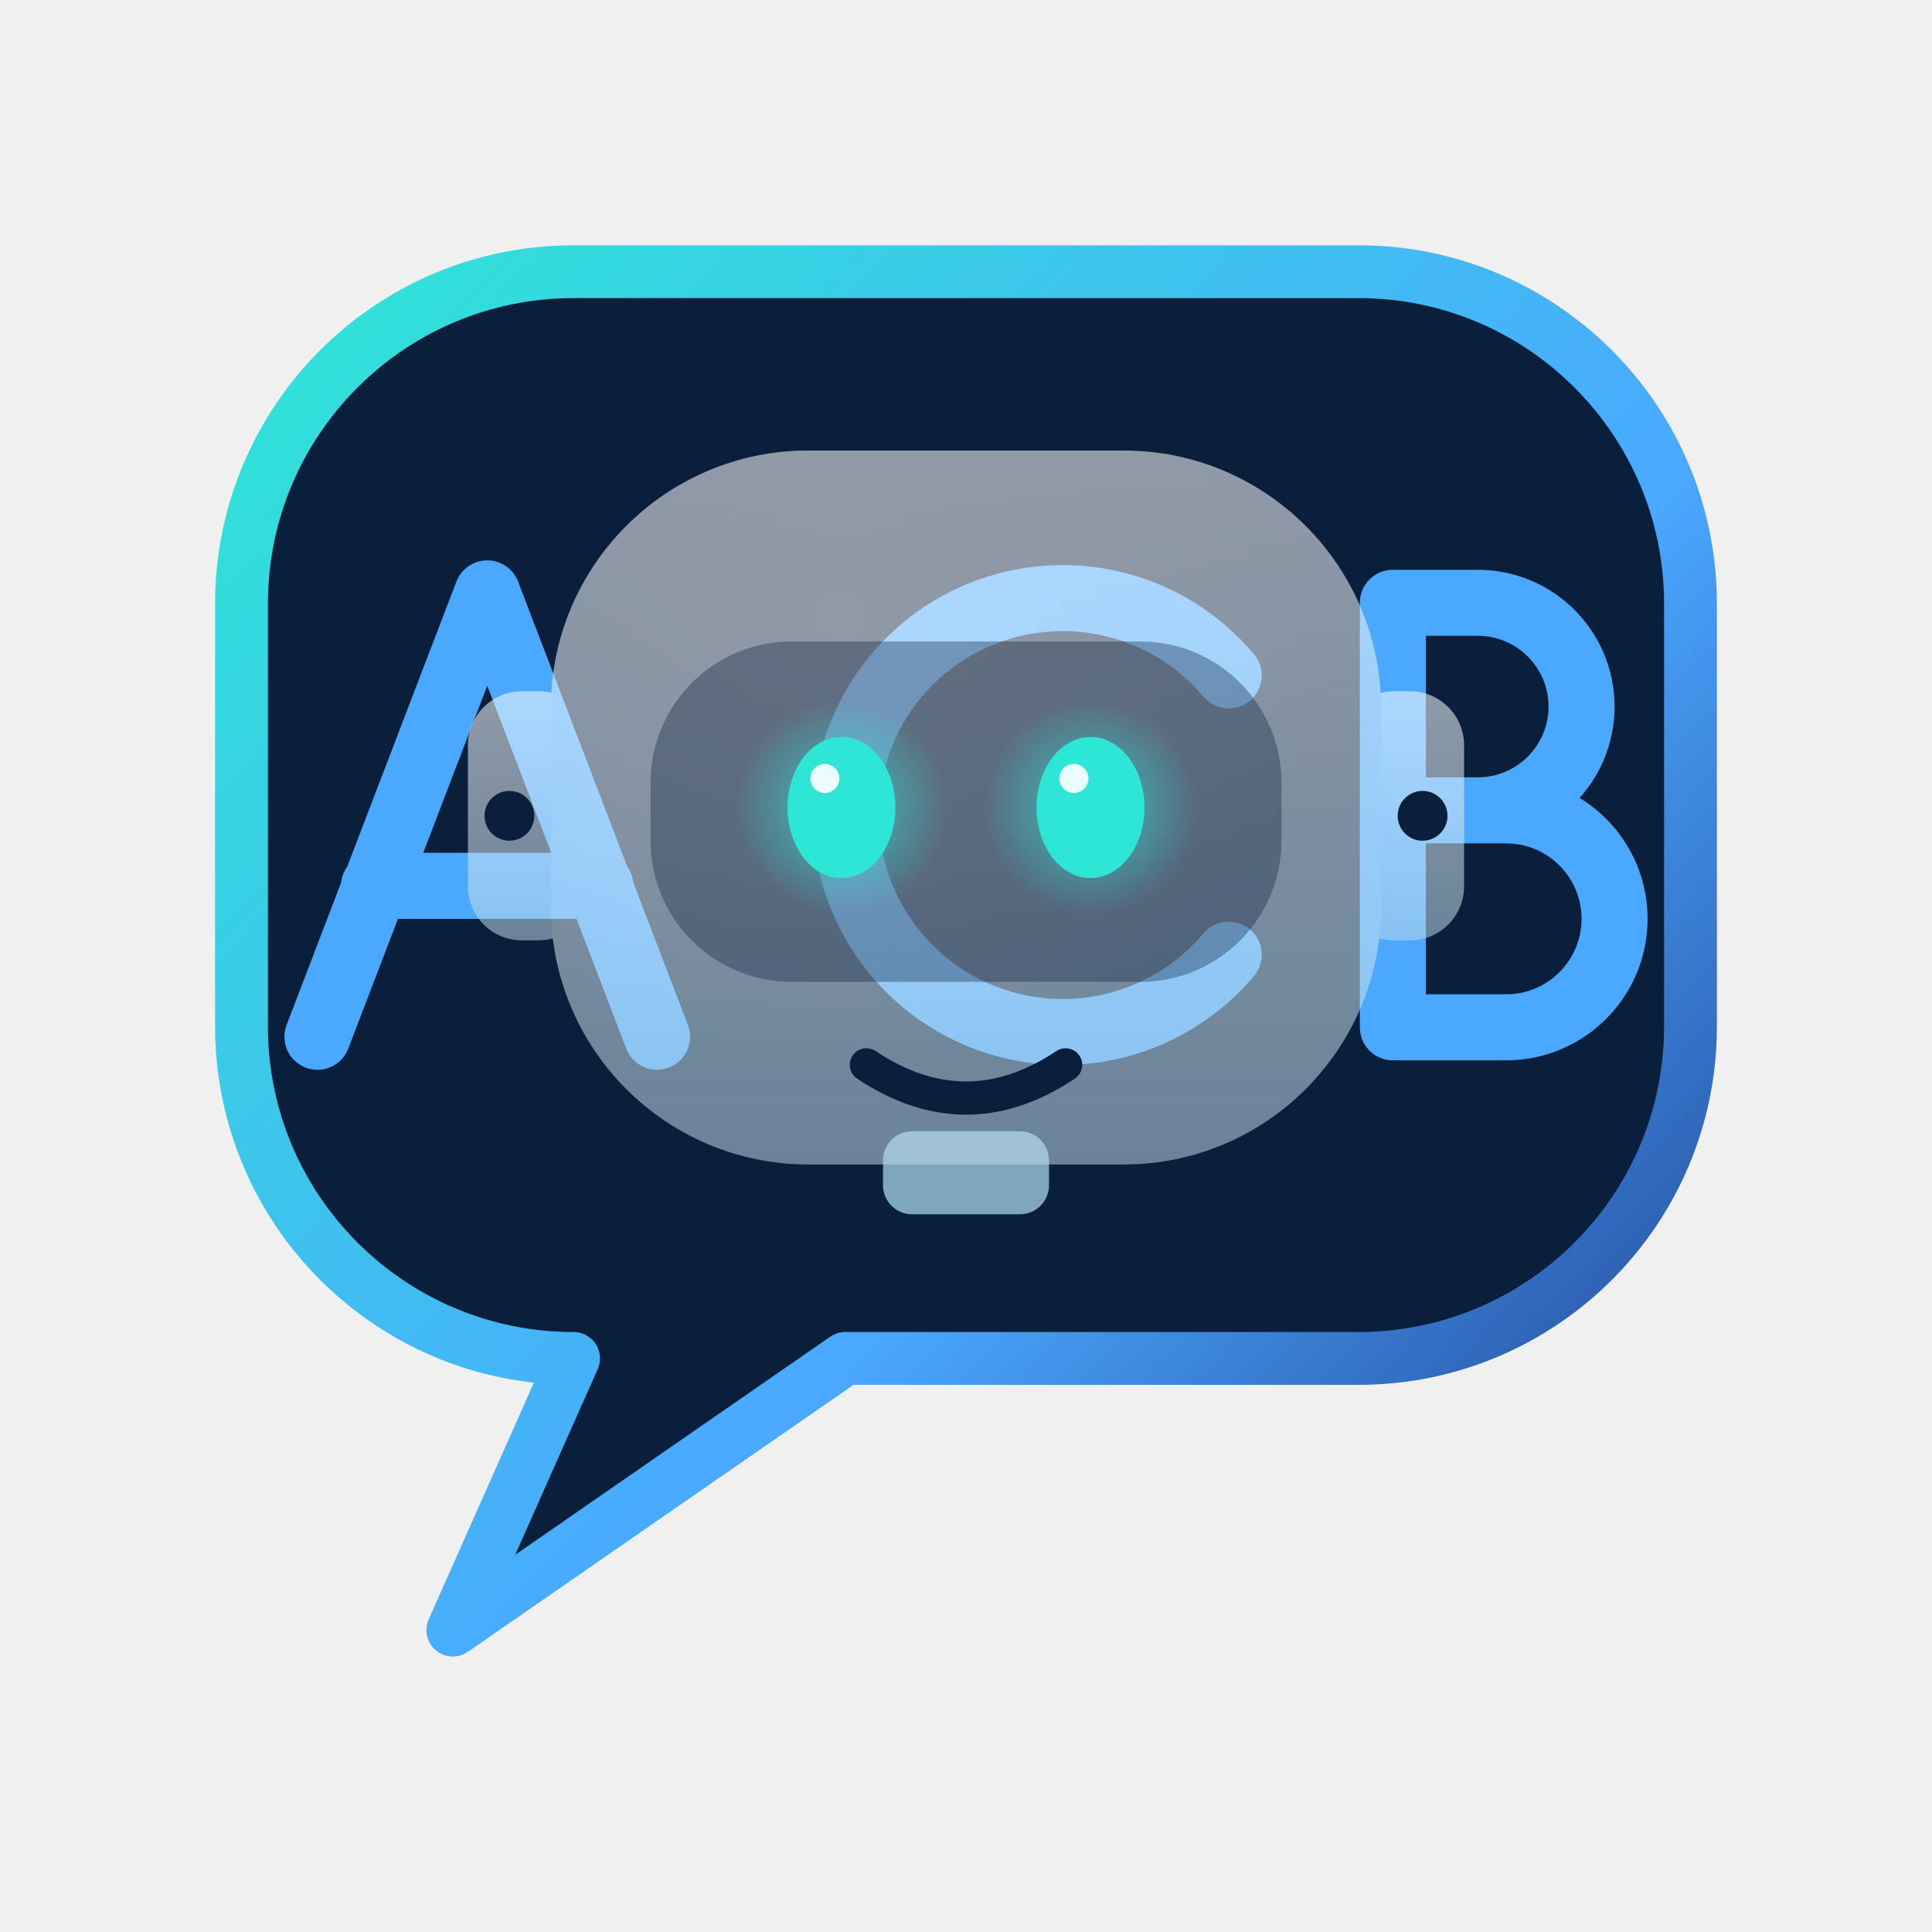
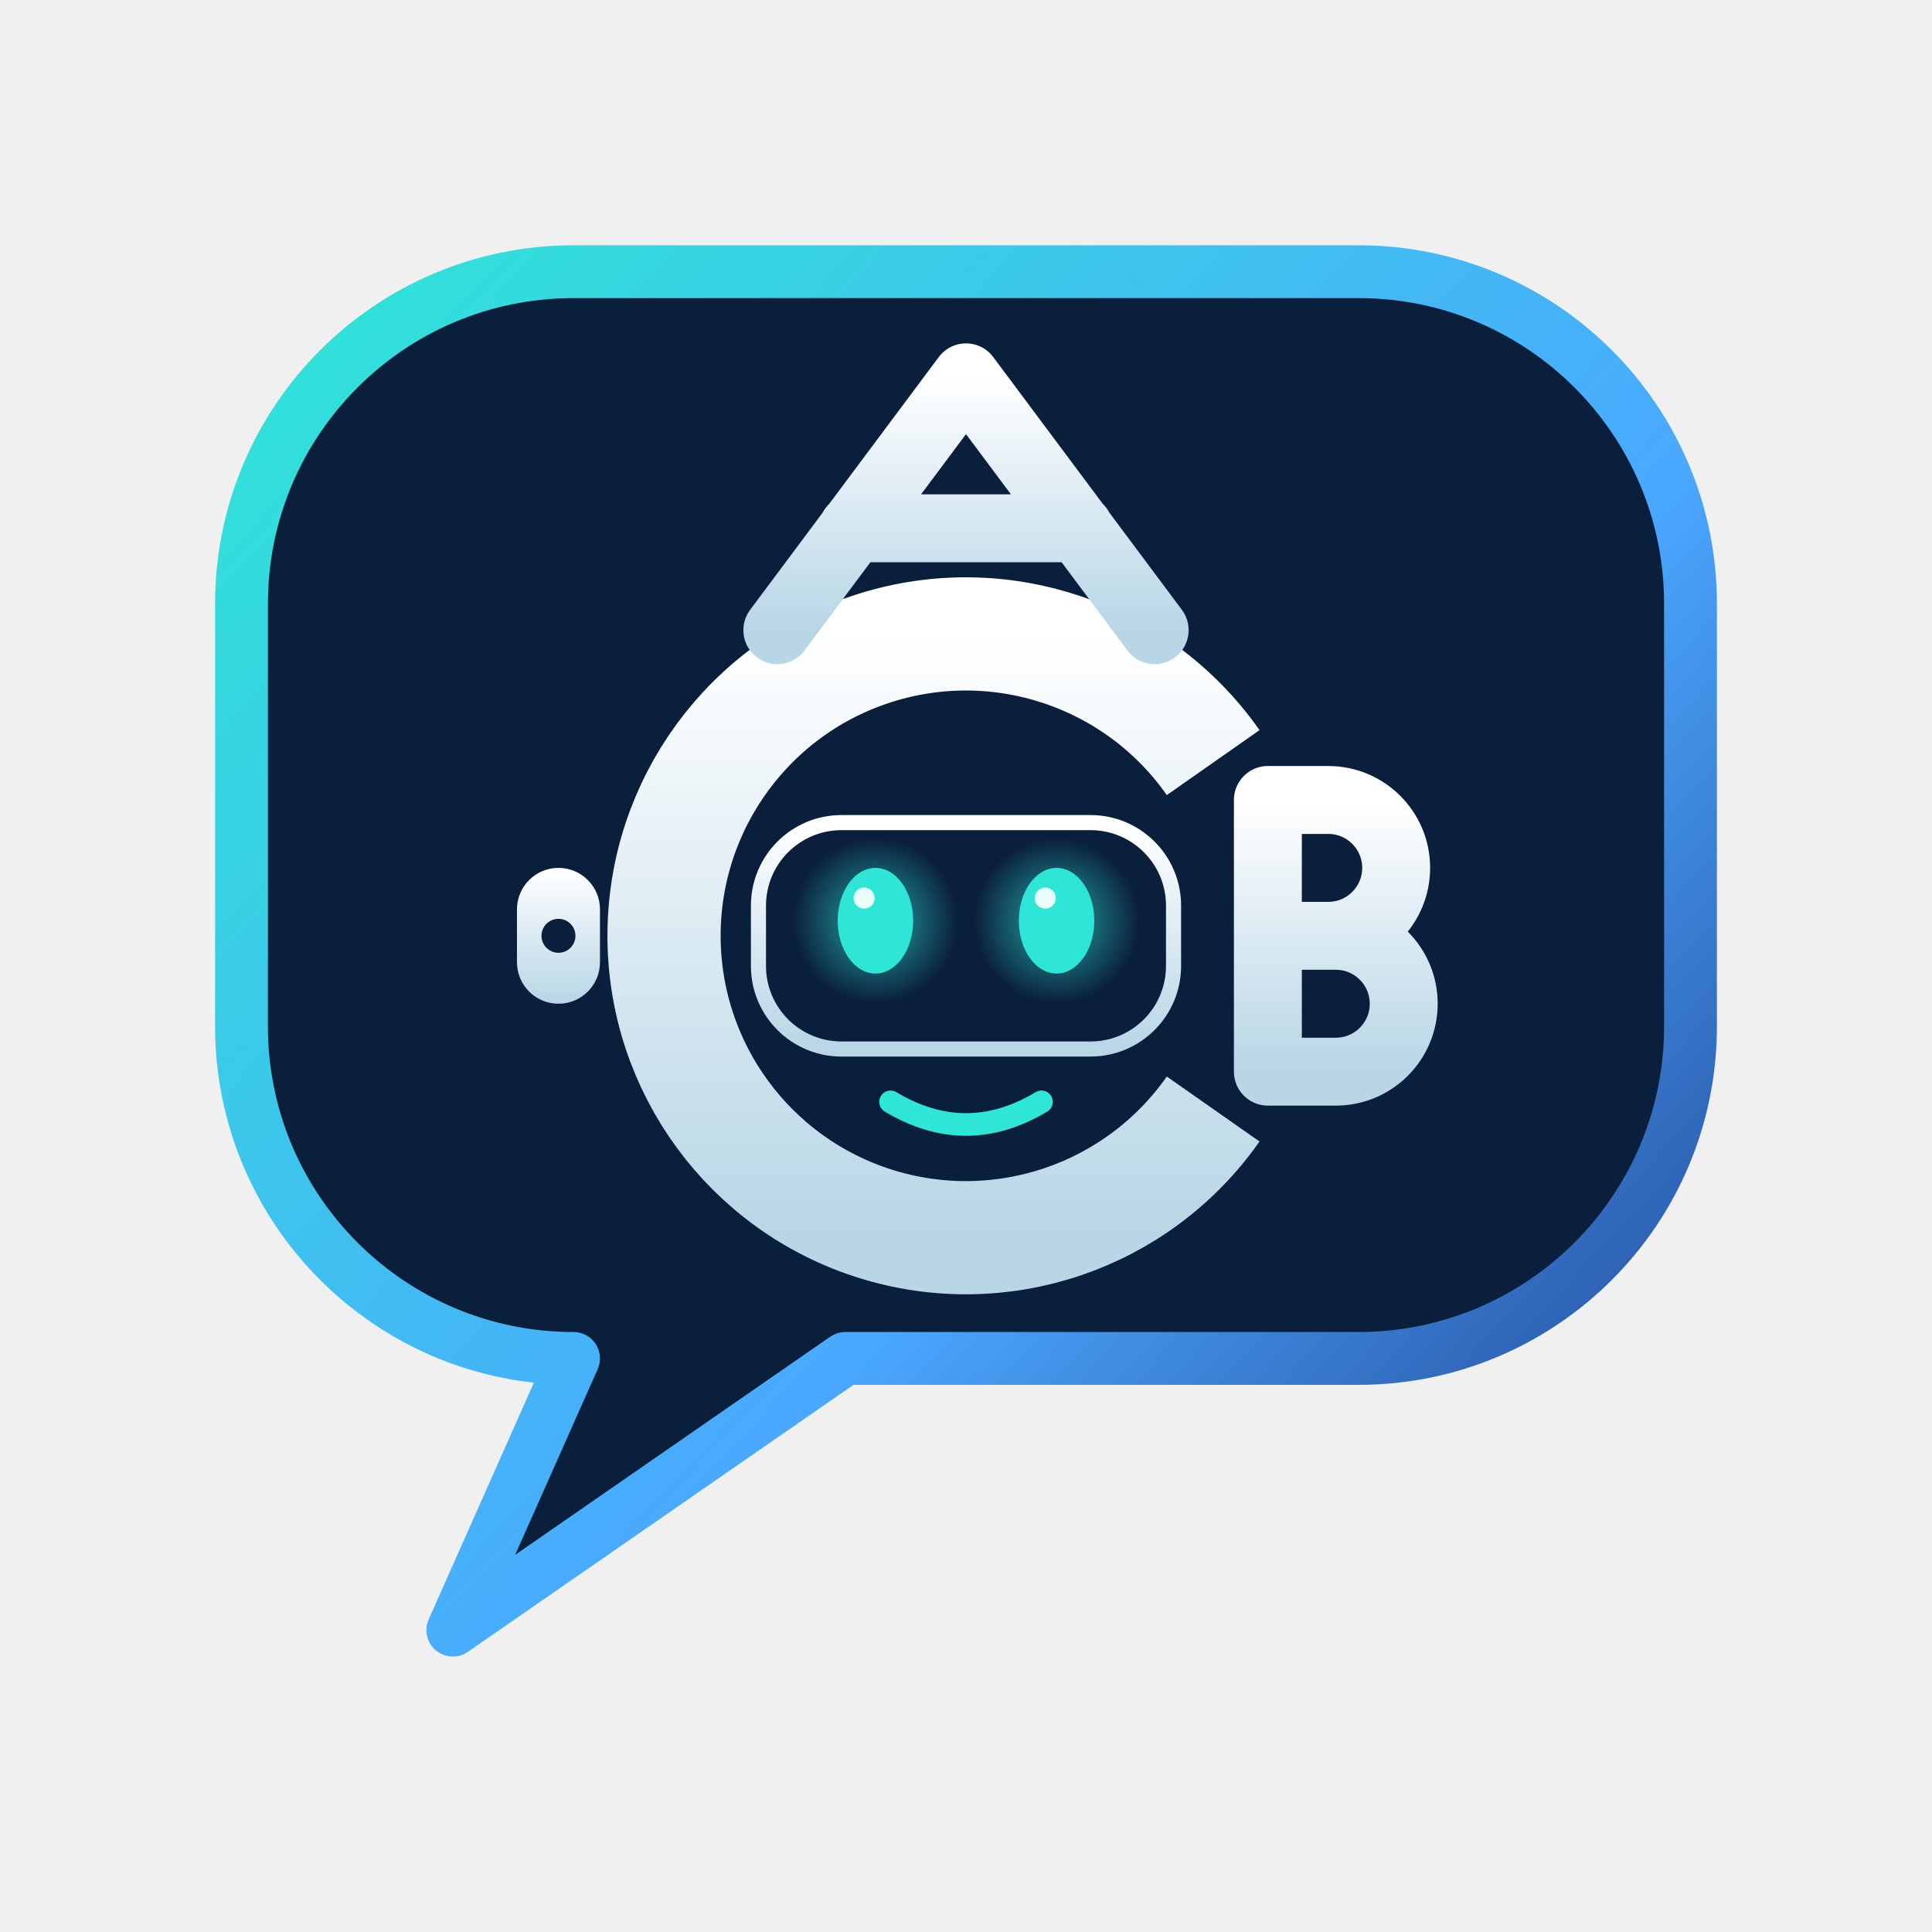
<svg xmlns="http://www.w3.org/2000/svg" viewBox="0 0 512 512" role="img" aria-label="agentchatbox">
  <style>
    /* The eye glow breathes. Reduced-motion users get the static glow. */
    .acb-robot-glow {
      transform-box: fill-box;
      transform-origin: center;
      animation: acb-robot-pulse 2.4s ease-in-out infinite;
    }
    @keyframes acb-robot-pulse {
      0%,
      100% {
        opacity: 0.2;
        transform: scale(0.85);
      }
      50% {
        opacity: 1;
        transform: scale(1.15);
      }
    }
    @media (prefers-reduced-motion: reduce) {
      .acb-robot-glow {
        animation: none;
      }
    }
  </style>
  <defs>
    <linearGradient id="acb-robot-edge" x1="64" y1="72" x2="448" y2="432" gradientUnits="userSpaceOnUse">
      <stop offset="0" stop-color="#2ee6d6" />
      <stop offset="0.6" stop-color="#4aa8ff" />
      <stop offset="1" stop-color="#1e3a8a" />
    </linearGradient>
    <linearGradient id="acb-robot-silver" x1="0" y1="0" x2="0" y2="1">
      <stop offset="0" stop-color="#ffffff" />
      <stop offset="1" stop-color="#b8d6e6" />
    </linearGradient>
-     <radialGradient id="acb-robot-gloss" cx="0.35" cy="0.25" r="0.6">
-       <stop offset="0" stop-color="#ffffff" stop-opacity="0.9" />
-       <stop offset="1" stop-color="#ffffff" stop-opacity="0" />
-     </radialGradient>
    <radialGradient id="acb-robot-glow">
      <stop offset="0" stop-color="#2ee6d6" stop-opacity="0.7" />
      <stop offset="1" stop-color="#2ee6d6" stop-opacity="0" />
    </radialGradient>
  </defs>
  <path d="M152 72H360A88 88 0 0 1 448 160V272A88 88 0 0 1 360 360H224L120 432L152 360A88 88 0 0 1 64 272V160A88 88 0 0 1 152 72Z" fill="#0a1f3b" stroke="url(#acb-robot-edge)" stroke-width="14" stroke-linejoin="round" />
-   <g fill="none" stroke="#4aa8ff" stroke-width="14" stroke-linecap="round" stroke-linejoin="round" transform="translate(256 216) scale(1.25) translate(-241.5 -225)">
-     <path d="M104 272L140 178L176 272M116 240H164" />
-     <path d="M297.2 195.4A46 46 0 1 0 297.2 254.6" />
-     <path d="M332 180V270M332 180H350A22 22 0 0 1 350 224H332M332 224H356A23 23 0 0 1 356 270H332" />
-   </g>
-   <g transform="translate(256 214) scale(1.1) translate(-256 -214)">
-     <rect x="236" y="292" width="40" height="20" rx="7" fill="#7fa6bf" />
-     <g opacity="0.55">
-       <rect x="136" y="186" width="30" height="60" rx="13" fill="url(#acb-robot-silver)" />
-       <rect x="346" y="186" width="30" height="60" rx="13" fill="url(#acb-robot-silver)" />
-       <rect x="156" y="128" width="200" height="172" rx="62" fill="url(#acb-robot-silver)" />
-       <rect x="156" y="128" width="200" height="172" rx="62" fill="url(#acb-robot-gloss)" />
-     </g>
-     <circle cx="146" cy="216" r="6" fill="#0a1f3b" />
-     <circle cx="366" cy="216" r="6" fill="#0a1f3b" />
-     <rect x="180" y="174" width="152" height="82" rx="34" fill="#0a1f3b" fill-opacity="0.35" />
-     <circle class="acb-robot-glow" cx="226" cy="214" r="26" fill="url(#acb-robot-glow)" />
-     <circle class="acb-robot-glow" cx="286" cy="214" r="26" fill="url(#acb-robot-glow)" />
-     <ellipse cx="226" cy="214" rx="13" ry="17" fill="#2ee6d6" />
-     <ellipse cx="286" cy="214" rx="13" ry="17" fill="#2ee6d6" />
-     <circle cx="222" cy="207" r="3.5" fill="#ffffff" fill-opacity="0.9" />
-     <circle cx="282" cy="207" r="3.5" fill="#ffffff" fill-opacity="0.9" />
-     <path d="M232 276Q256 292 280 276" fill="none" stroke="#0a1f3b" stroke-width="8" stroke-linecap="round" />
-   </g>
+   <path d="M321.5 202.1A80 80 0 1 0 321.5 293.9" fill="none" stroke="url(#acb-robot-silver)" stroke-width="30" />
+   <path d="M206 167L256 100L306 167M226 140H286" fill="none" stroke="url(#acb-robot-silver)" stroke-width="18" stroke-linecap="round" stroke-linejoin="round" />
+   <path d="M336 212V284M336 212H352A18 18 0 0 1 352 248H336M336 248H354A18 18 0 0 1 354 284H336" fill="none" stroke="url(#acb-robot-silver)" stroke-width="18" stroke-linecap="round" stroke-linejoin="round" />
+   <rect x="137" y="230" width="22" height="36" rx="11" fill="url(#acb-robot-silver)" />
+   <circle cx="148" cy="248" r="4.5" fill="#0a1f3b" />
+   <rect x="201" y="218" width="110" height="60" rx="22" fill="#0a1f3b" stroke="url(#acb-robot-silver)" stroke-width="4" />
+   <circle class="acb-robot-glow" cx="232" cy="244" r="22" fill="url(#acb-robot-glow)" />
+   <circle class="acb-robot-glow" cx="280" cy="244" r="22" fill="url(#acb-robot-glow)" />
+   <ellipse cx="232" cy="244" rx="10" ry="14" fill="#2ee6d6" />
+   <ellipse cx="280" cy="244" rx="10" ry="14" fill="#2ee6d6" />
+   <circle cx="229" cy="238" r="2.8" fill="#ffffff" fill-opacity="0.9" />
+   <circle cx="277" cy="238" r="2.8" fill="#ffffff" fill-opacity="0.9" />
+   <path d="M236 292Q256 304 276 292" fill="none" stroke="#2ee6d6" stroke-width="6" stroke-linecap="round" />
</svg>
